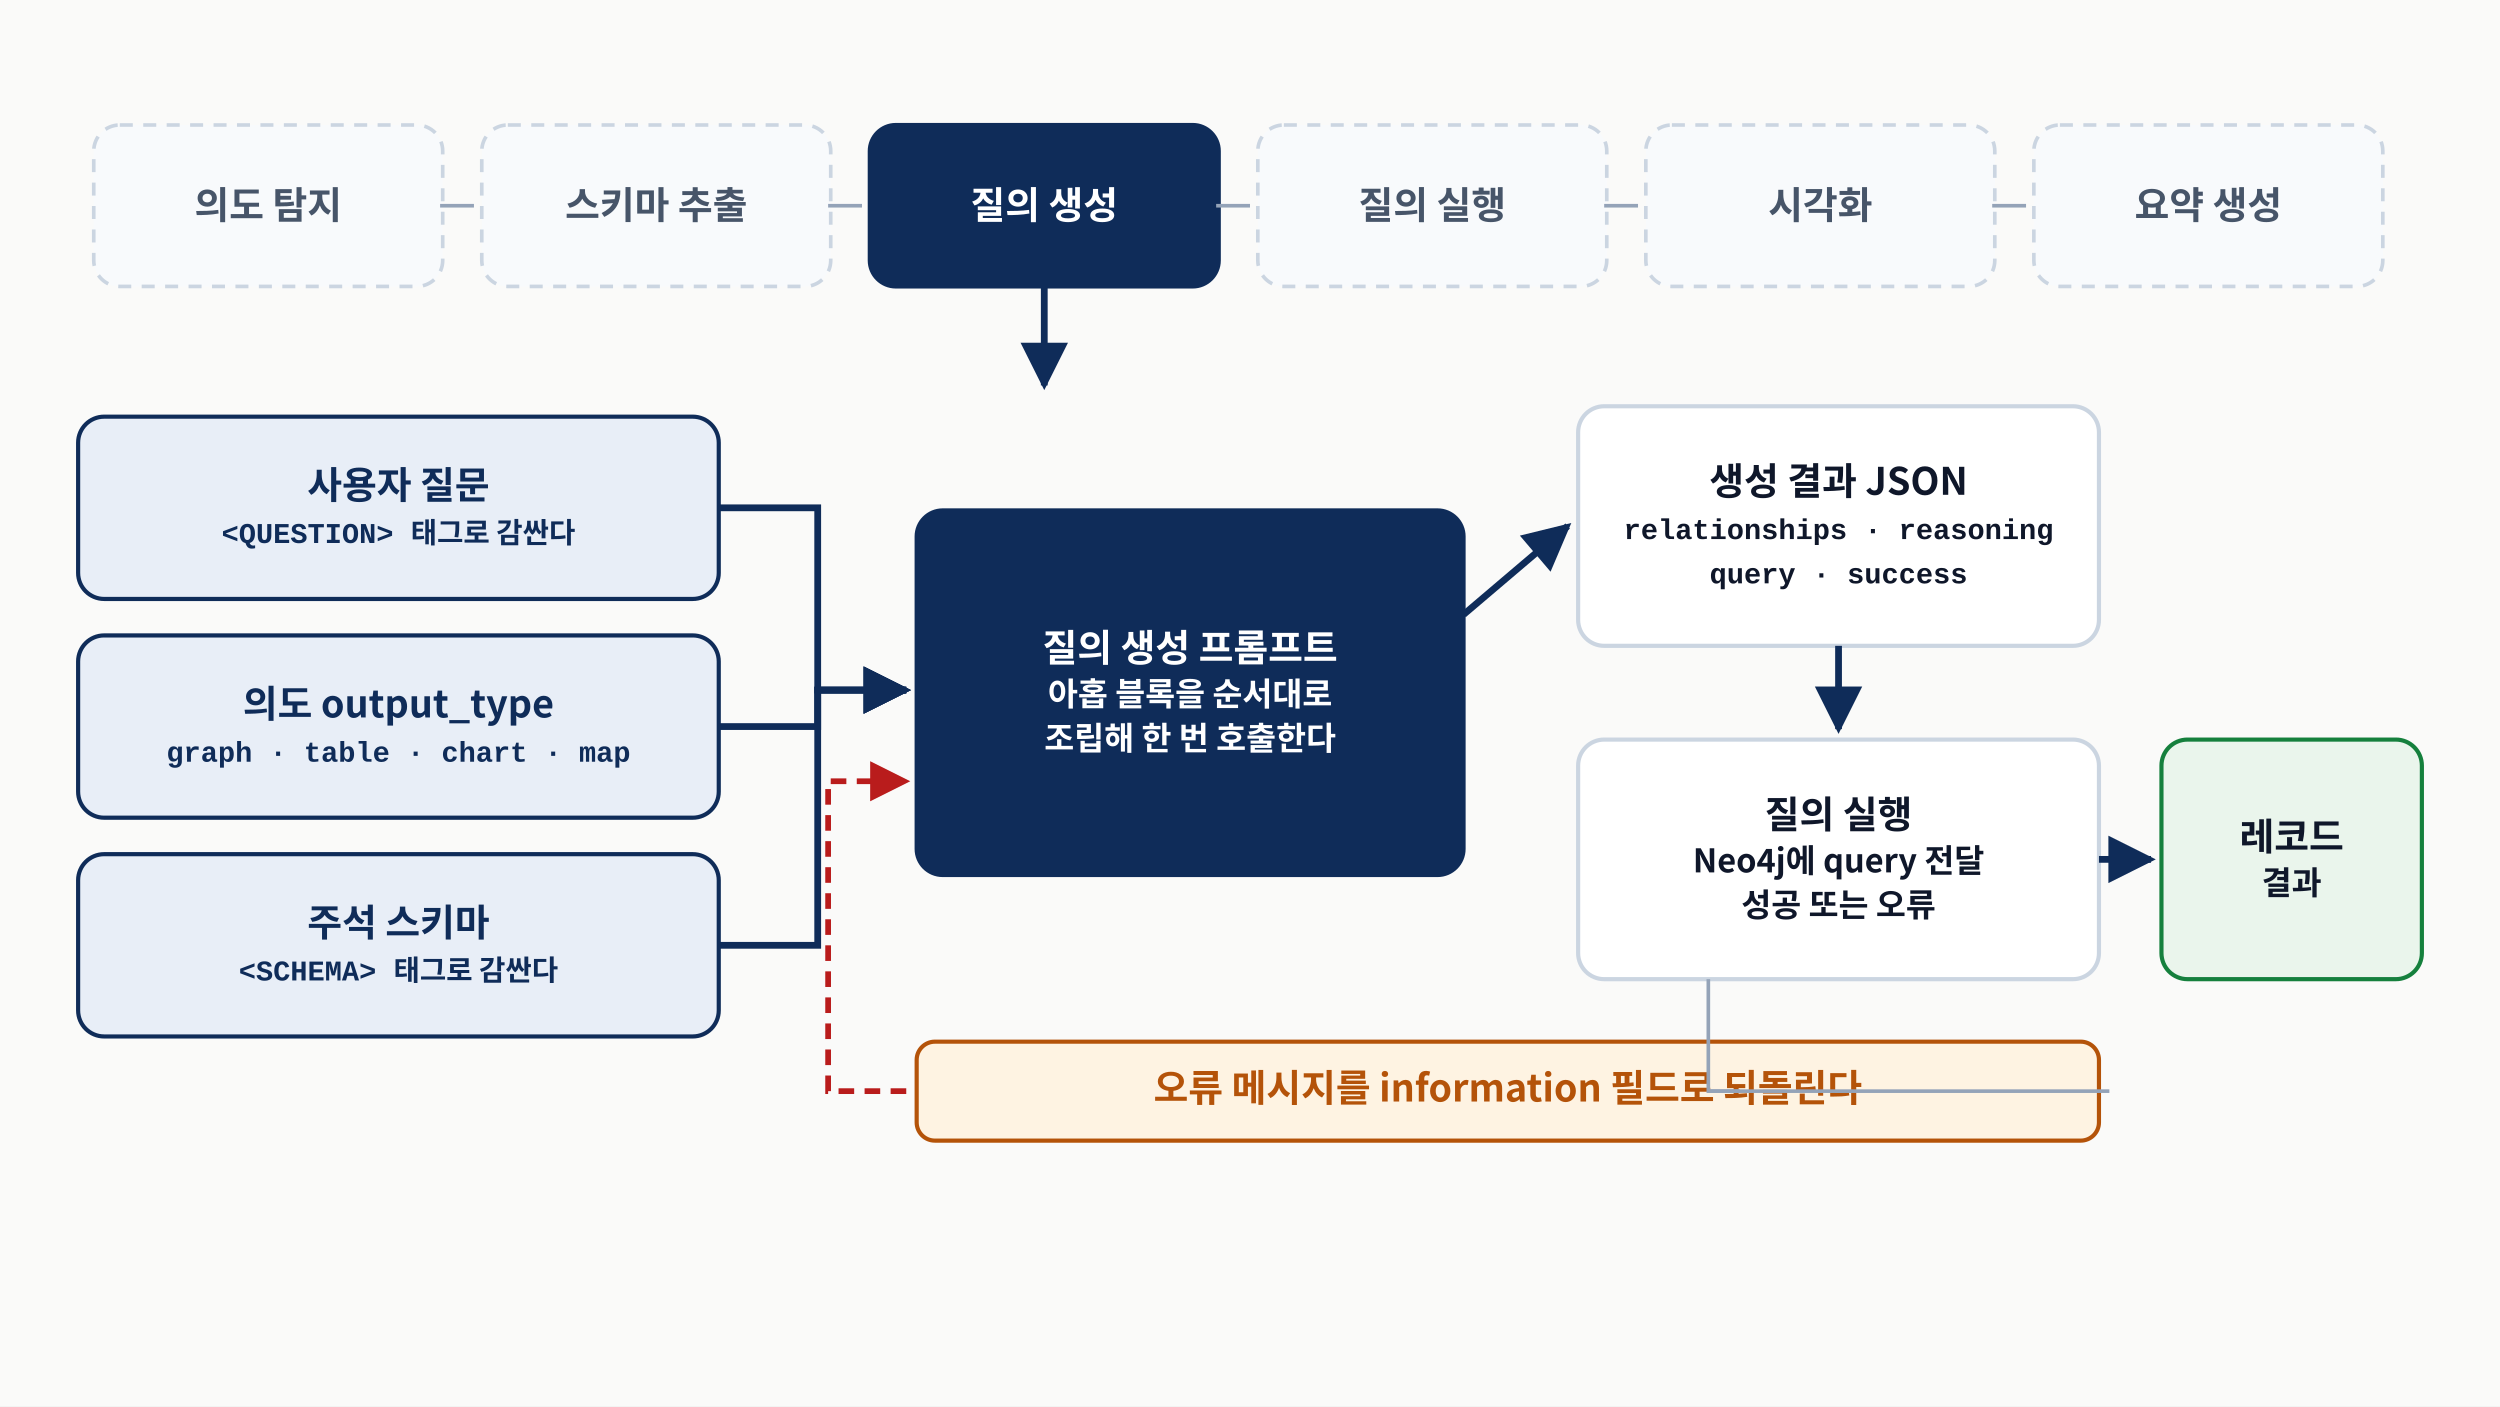
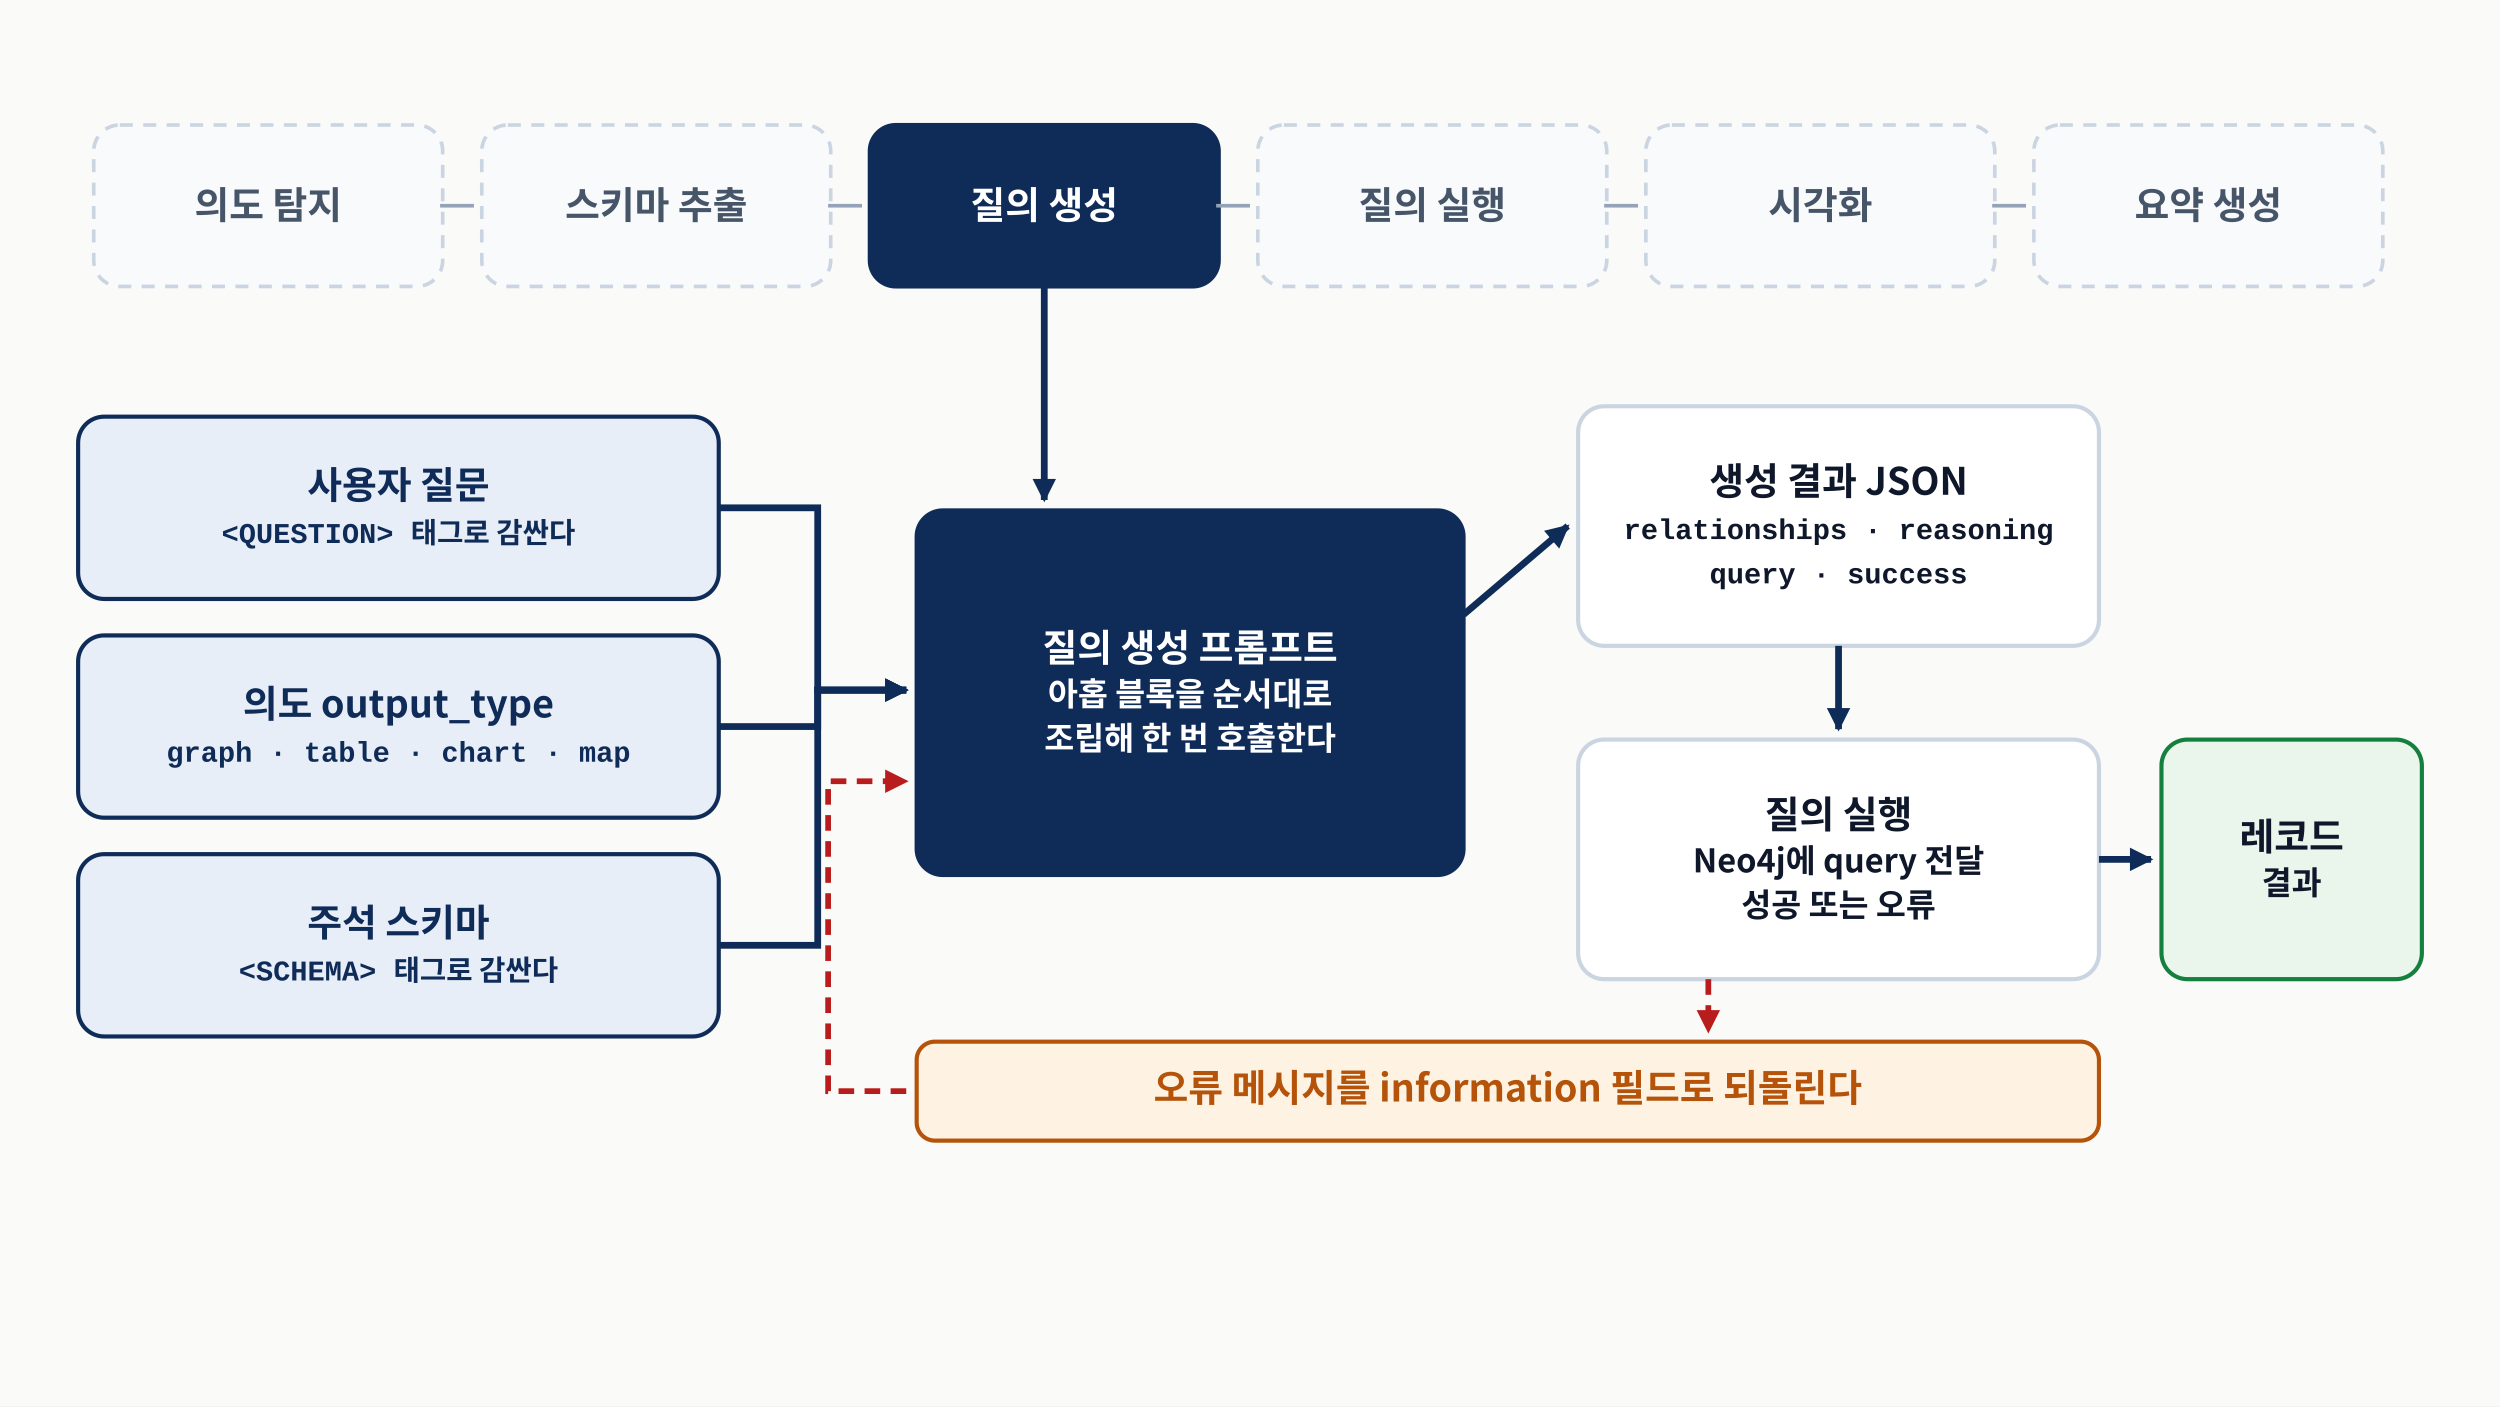
<svg xmlns="http://www.w3.org/2000/svg" viewBox="0 0 960 540" role="img" aria-labelledby="figTitle figDesc">
  <style>
    .t{font-family:'Noto Sans CJK KR','Apple SD Gothic Neo','Malgun Gothic','Noto Sans KR',NanumGothic,Inter,system-ui,sans-serif}
    .mono{font-family:'SFMono-Regular',Consolas,'Liberation Mono',Menlo,monospace}
    .h{font-size:17px;font-weight:900}
    .m{font-size:14.5px;font-weight:800}
    .s{font-size:12.5px;font-weight:700}
    .xs{font-size:11px;font-weight:700}
    .box{fill:#ffffff;stroke:#cbd5e1;stroke-width:1.6}
    .lane{fill:#f1f5f9;stroke:#cbd5e1;stroke-width:1.4}
    .fill-navy{fill:#0f2c59;stroke:#0f2c59;stroke-width:1.6}
    .fill-tint{fill:#e8eef7;stroke:#0f2c59;stroke-width:1.6}
    .fill-warn{fill:#fef3e2;stroke:#b45309;stroke-width:1.6}
    .fill-bad{fill:#fdeceb;stroke:#b91c1c;stroke-width:1.6}
    .fill-ok{fill:#eaf5ec;stroke:#15803d;stroke-width:1.6}
    .fill-mute{fill:#f8fafc;stroke:#cbd5e1;stroke-width:1.4;stroke-dasharray:5 4}
    .arw{stroke:#64748b;stroke-width:2.1;fill:none;marker-end:url(#ah)}
    .arw-navy{stroke:#0f2c59;stroke-width:2.6;fill:none;marker-end:url(#ahn)}
    .arw-bad{stroke:#b91c1c;stroke-width:2.2;fill:none;marker-end:url(#ahb);stroke-dasharray:6 4}
    .arw-warn{stroke:#b45309;stroke-width:2.2;fill:none;marker-end:url(#ahw);stroke-dasharray:6 4}
    .tick{stroke:#94a3b8;stroke-width:1.4;fill:none}
    .an-s{text-anchor:start}
    .an-m{text-anchor:middle}
    .an-e{text-anchor:end}
  </style>
  <defs>
-     <marker id="ah" viewBox="0 0 10 10" refX="9" refY="5" markerWidth="7" markerHeight="7" orient="auto-start-reverse">
+     <marker id="ah" viewBox="0 0 10 10" refX="9" refY="5" markerUnits="userSpaceOnUse" markerWidth="9" markerHeight="9" orient="auto-start-reverse">
      <path d="M0 0L10 5L0 10z" fill="#64748b" />
    </marker>
-     <marker id="ahn" viewBox="0 0 10 10" refX="9" refY="5" markerWidth="7" markerHeight="7" orient="auto-start-reverse">
+     <marker id="ahn" viewBox="0 0 10 10" refX="9" refY="5" markerUnits="userSpaceOnUse" markerWidth="9" markerHeight="9" orient="auto-start-reverse">
      <path d="M0 0L10 5L0 10z" fill="#0f2c59" />
    </marker>
-     <marker id="ahb" viewBox="0 0 10 10" refX="9" refY="5" markerWidth="7" markerHeight="7" orient="auto-start-reverse">
+     <marker id="ahb" viewBox="0 0 10 10" refX="9" refY="5" markerUnits="userSpaceOnUse" markerWidth="9" markerHeight="9" orient="auto-start-reverse">
      <path d="M0 0L10 5L0 10z" fill="#b91c1c" />
    </marker>
-     <marker id="ahw" viewBox="0 0 10 10" refX="9" refY="5" markerWidth="7" markerHeight="7" orient="auto-start-reverse">
+     <marker id="ahw" viewBox="0 0 10 10" refX="9" refY="5" markerUnits="userSpaceOnUse" markerWidth="9" markerHeight="9" orient="auto-start-reverse">
      <path d="M0 0L10 5L0 10z" fill="#b45309" />
    </marker>
  </defs>
  <rect width="960" height="540" fill="#fafaf9" />
  <rect class="fill-mute" x="36" y="48" width="134" height="62" rx="10" />
  <text class="t m an-m" x="103.0" y="84.0" fill="#475569">의도 탐지</text>
  <rect class="fill-mute" x="185" y="48" width="134" height="62" rx="10" />
  <text class="t m an-m" x="252.0" y="84.0" fill="#475569">스키마 추출</text>
  <path class="tick" d="M169 79.0L182 79.0" />
  <rect class="fill-navy" x="334" y="48" width="134" height="62" rx="10" />
  <text class="t m an-m" x="401.0" y="84.0" fill="#ffffff">질의 생성</text>
  <path class="tick" d="M318 79.0L331 79.0" />
  <rect class="fill-mute" x="483" y="48" width="134" height="62" rx="10" />
  <text class="t m an-m" x="550.0" y="84.0" fill="#475569">질의 실행</text>
  <path class="tick" d="M467 79.0L480 79.0" />
  <rect class="fill-mute" x="632" y="48" width="134" height="62" rx="10" />
  <text class="t m an-m" x="699.0" y="84.0" fill="#475569">시각화</text>
  <path class="tick" d="M616 79.0L629 79.0" />
  <rect class="fill-mute" x="781" y="48" width="134" height="62" rx="10" />
  <text class="t m an-m" x="848.0" y="84.0" fill="#475569">요약 생성</text>
  <path class="tick" d="M765 79.0L778 79.0" />
-   <path class="arw-navy" d="M401.0 110L401.0 148" />
+   <path class="arw-navy" d="M401.0 110L401.0 192" />
  <rect class="fill-tint" x="30" y="160" width="246" height="70" rx="10" />
  <text class="t m an-m" x="153.0" y="191.5" fill="#0f2c59">사용자 질문</text>
  <text class="t xs mono an-m" x="153.0" y="208.5" fill="#0f2c59">&lt;QUESTION&gt; 태그로 감싼다</text>
  <path class="arw-navy" d="M276 195L314 195L314 265L348 265" />
  <rect class="fill-tint" x="30" y="244" width="246" height="70" rx="10" />
  <text class="t m an-m" x="153.0" y="275.5" fill="#0f2c59">의도 output_type</text>
  <text class="t xs mono an-m" x="153.0" y="292.5" fill="#0f2c59">graph · table · chart · map</text>
  <path class="arw-navy" d="M276 279L314 279L314 265L348 265" />
  <rect class="fill-tint" x="30" y="328" width="246" height="70" rx="10" />
  <text class="t m an-m" x="153.0" y="359.5" fill="#0f2c59">주석 스키마</text>
  <text class="t xs mono an-m" x="153.0" y="376.5" fill="#0f2c59">&lt;SCHEMA&gt; 태그로 감싼다</text>
  <path class="arw-navy" d="M276 363L314 363L314 265L348 265" />
  <rect class="fill-navy" x="352" y="196" width="210" height="140" rx="10" />
  <text class="t m an-m" x="457.0" y="254.0" fill="#ffffff">질의 생성 프롬프트</text>
  <text class="t s an-m" x="457.0" y="271.0" fill="#ffffff">아홉 블록을 순서대로</text>
  <text class="t s an-m" x="457.0" y="288.0" fill="#ffffff">조립해 한 번 호출한다</text>
  <rect class="box" x="606" y="156" width="200" height="92" rx="10" />
  <text class="t m an-m" x="706.0" y="190.0" fill="#0f172a">생성 결과 JSON</text>
  <text class="t xs mono an-m" x="706.0" y="207.0" fill="#0f172a">relationships · reasoning</text>
  <text class="t xs mono an-m" x="706.0" y="224.0" fill="#0f172a">query · success</text>
  <rect class="box" x="606" y="284" width="200" height="92" rx="10" />
  <text class="t m an-m" x="706.0" y="318.0" fill="#0f172a">질의 실행</text>
  <text class="t s an-m" x="706.0" y="335.0" fill="#0f172a">Neo4j에 query 전달</text>
  <text class="t s an-m" x="706.0" y="352.0" fill="#0f172a">성공 또는 오류</text>
  <path class="arw-navy" d="M562 236L602 202" />
  <path class="arw-navy" d="M706 248L706 280" />
  <rect class="fill-ok" x="830" y="284" width="100" height="92" rx="10" />
  <text class="t m an-m" x="880.0" y="326.5" fill="#0f172a">레코드</text>
  <text class="t s an-m" x="880.0" y="343.5" fill="#0f172a">결과</text>
  <path class="arw-navy" d="M806 330L826 330" />
  <rect class="fill-warn" x="352" y="400" width="454" height="38" rx="7" />
  <text class="t m an-m" x="579.0" y="423.0" fill="#b45309">오류 메시지를 information 필드로 되돌린다</text>
-   <path class="tick" d="M656 376L656 419L810 419" />
-   <path class="tick" d="M668 419L656 419" />
+   <path class="arw-bad" d="M656 376L656 396" />
  <path class="arw-bad" d="M348 419L318 419L318 300L348 300" />
</svg>
